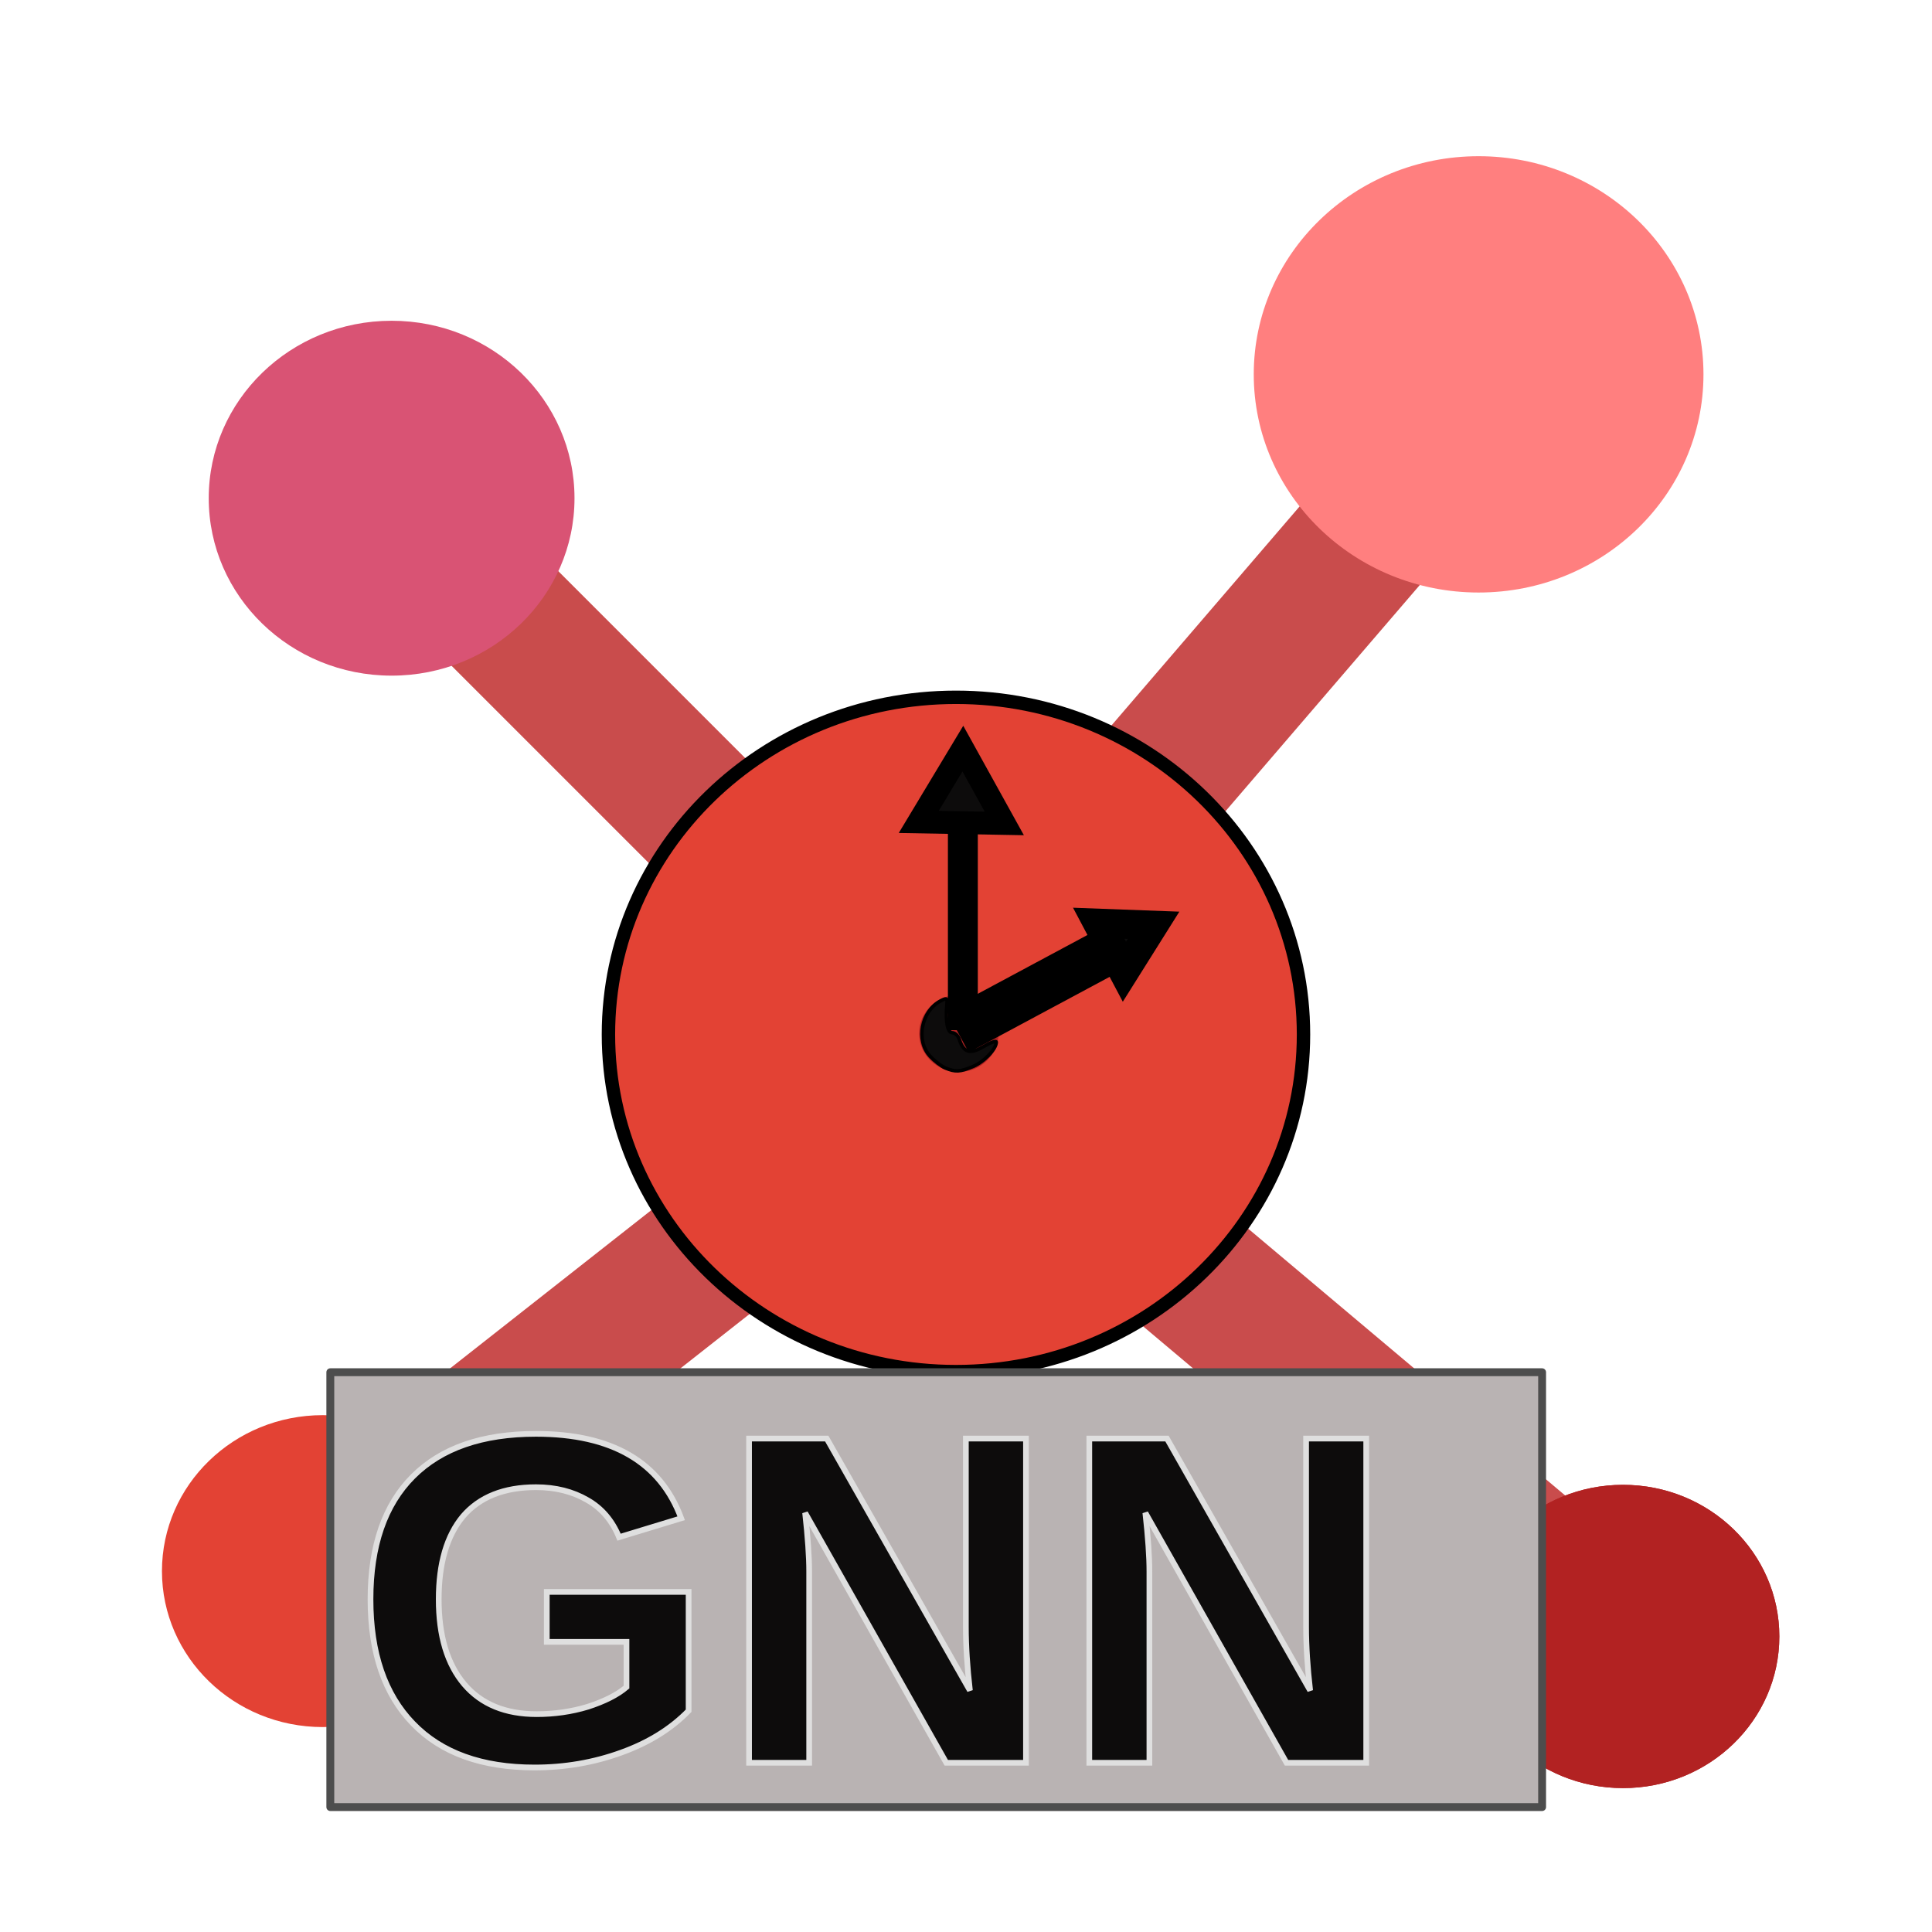
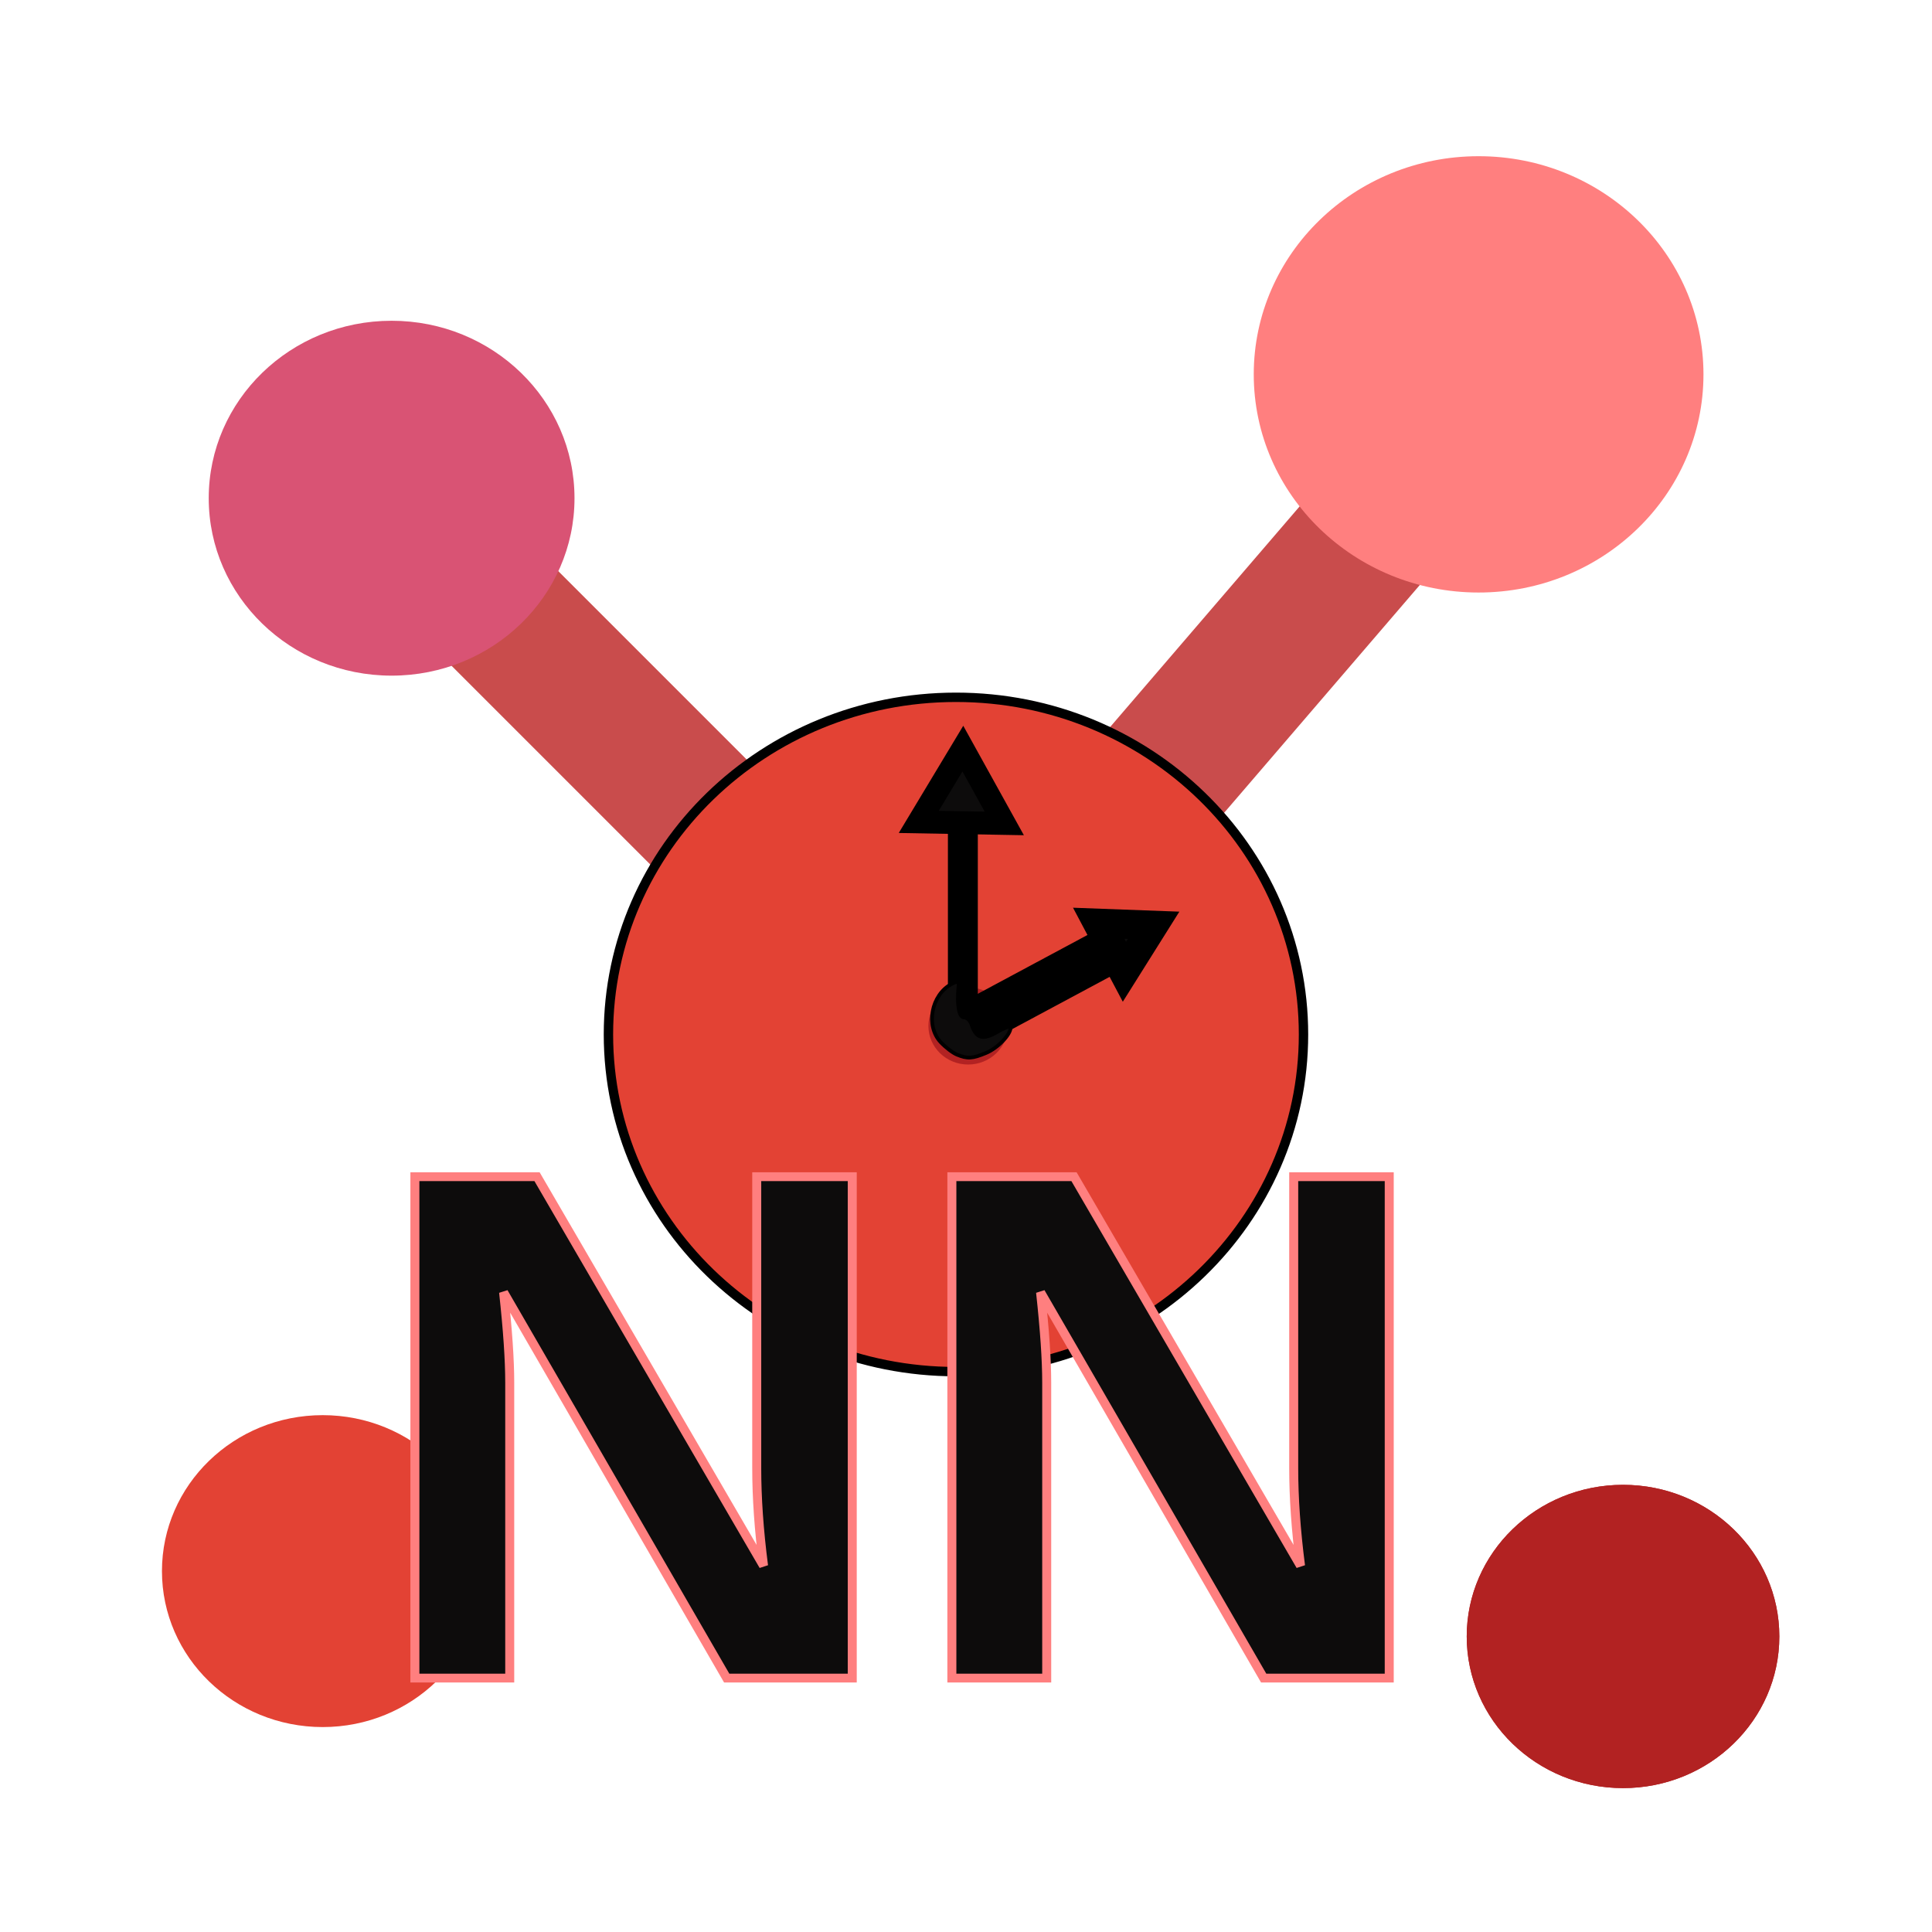
<svg xmlns="http://www.w3.org/2000/svg" xmlns:xlink="http://www.w3.org/1999/xlink" width="48" height="48" viewBox="0 0 48 48" id="svg2" version="1.1">
  <defs id="defs10">
    <linearGradient id="swatch13">
      <stop style="stop-color:#000000;stop-opacity:1;" offset="0" id="stop13" />
    </linearGradient>
    <linearGradient id="linearGradient5">
      <stop style="stop-color:#000000;stop-opacity:1;" offset="0" id="stop5" />
      <stop style="stop-color:#000000;stop-opacity:0;" offset="1" id="stop6" />
    </linearGradient>
    <rect x="16.789" y="19.821" width="38.769" height="22.37" id="rect2" />
    <rect x="17.529" y="16.197" width="14.274" height="23.149" id="rect1" />
    <marker orient="auto" refY="0.0" refX="0.0" id="Arrow1Lstart" style="overflow:visible">
      <path id="path4598" d="M 0.0,0.0 L 5.0,-5.0 L -12.5,0.0 L 5.0,5.0 L 0.0,0.0 z " style="fill-rule:evenodd;stroke:#000000;stroke-width:1.0pt" transform="scale(0.8) translate(12.5,0)" />
    </marker>
    <linearGradient xlink:href="#linearGradient5" id="linearGradient6" x1="17.463" y1="26.412" x2="25.238" y2="26.412" gradientUnits="userSpaceOnUse" />
    <rect x="16.789" y="19.821" width="38.769" height="22.37" id="rect2-7" />
    <rect x="16.789" y="19.821" width="38.769" height="22.37" id="rect1-4" />
  </defs>
  <g id="g4150">
    <g id="g4544">
      <path id="path4530" d="M 0,0 H 48 V 48 H 0 Z" style="fill:none" />
      <g id="g901" transform="matrix(1.073929,0,0,1.073929,69.99952,27.18293)">
-         <path id="path4171" d="m -55.812,9.261 12.655,-9.951" style="fill:#e6e6e6;fill-rule:evenodd;stroke:#c94c4c;stroke-width:3.294;stroke-linecap:butt;stroke-linejoin:miter;stroke-miterlimit:4;stroke-dasharray:none;stroke-opacity:1" />
        <path id="path4173" d="m -56.444,-13.948 11.036,11.036" style="fill:#e6e6e6;fill-rule:evenodd;stroke:#c94c4c;stroke-width:3.294;stroke-linecap:butt;stroke-linejoin:miter;stroke-miterlimit:4;stroke-dasharray:none;stroke-opacity:1" />
        <path id="path4175" d="M -30.058,-16.956 -42.108,-2.927" style="fill:#e6e6e6;fill-rule:evenodd;stroke:#c94c4c;stroke-width:3.294;stroke-linecap:butt;stroke-linejoin:miter;stroke-miterlimit:4;stroke-dasharray:none;stroke-opacity:1" />
-         <path id="path4177" d="M -42.927,-0.308 -27.888,12.35" style="fill:#e6e6e6;fill-rule:evenodd;stroke:#c94c4c;stroke-width:3.294;stroke-linecap:butt;stroke-linejoin:miter;stroke-miterlimit:4;stroke-dasharray:none;stroke-opacity:1" />
        <ellipse ry="3.608" rx="3.719" cy="11.035" cx="-57.715" id="path4136-6-3" style="opacity:1;fill:#e34234;fill-opacity:1;fill-rule:evenodd;stroke:none;stroke-width:3.281;stroke-linejoin:round;stroke-miterlimit:4;stroke-dasharray:none;stroke-opacity:1" />
        <ellipse ry="3.508" rx="3.616" cy="12.547" cx="-27.633" id="path4136-1" style="opacity:1;fill:#b22222;fill-opacity:1;fill-rule:evenodd;stroke:none;stroke-width:3.914;stroke-linejoin:round;stroke-miterlimit:4;stroke-dasharray:none;stroke-opacity:1" />
        <ellipse ry="5.047" rx="5.202" cy="-16.651" cx="-30.974" id="path4136-6" style="opacity:1;fill:#ff7f7f;fill-opacity:1;fill-rule:evenodd;stroke:none;stroke-width:4.589;stroke-linejoin:round;stroke-miterlimit:4;stroke-dasharray:none;stroke-opacity:1" />
        <ellipse ry="4.105" rx="4.231" cy="-13.786" cx="-56.121" id="path4136" style="opacity:1;fill:#d95374;fill-opacity:1;fill-rule:evenodd;stroke:none;stroke-width:4.115;stroke-linejoin:round;stroke-miterlimit:4;stroke-dasharray:none;stroke-opacity:1" />
-         <ellipse ry="7.8" rx="8.04" cy="-1.38" cx="-43.065" id="path4136-0" style="opacity:1;fill:#e34234;fill-opacity:1;fill-rule:evenodd;stroke:#000000;stroke-width:0.31;stroke-linejoin:round;stroke-miterlimit:4;stroke-dasharray:none;stroke-opacity:1" />
+         <ellipse ry="7.8" rx="8.04" cy="-1.38" cx="-43.065" id="path4136-0" style="opacity:1;fill:#e34234;fill-opacity:1;fill-rule:evenodd;stroke:#000000;stroke-width:0.217;stroke-linejoin:round;stroke-miterlimit:4;stroke-dasharray:none;stroke-opacity:1" />
        <text xml:space="preserve" transform="matrix(1.098105,0,0,1.098105,-69.34112,-32.72824)" id="text1" style="white-space:pre;shape-inside:url(#rect1);display:inline;fill:none;fill-rule:evenodd">
          <tspan x="17.529" y="27.145" id="tspan2">G</tspan>
        </text>
        <path style="fill:#0d0c0c;fill-opacity:1;fill-rule:evenodd;stroke:#000000;stroke-width:0.931;stroke-opacity:1" id="path13" d="m -30.324,10.059 1.416,-3.184 2.05,2.818 z" transform="matrix(0.5636155,0.0697496,-0.0697496,0.5636155,-26.13323,-9.851617)" />
        <path style="fill:#0d0c0c;fill-opacity:1;fill-rule:evenodd;stroke:#000000;stroke-width:0.931;stroke-opacity:1" id="path14" d="m -29.436,9.911 -1.762,0.278 0.641,-1.665 z" transform="matrix(0.2351619,0.6853981,-0.6853981,0.2351619,-25.4653,15.0336)" />
        <use x="0" y="0" xlink:href="#path4136-1" id="use14" />
-         <use x="0" y="0" xlink:href="#path4136-1" id="use15" transform="matrix(0.2543455,0,0,0.2543455,-35.9708,-4.596239)" style="stroke:#000000;stroke-opacity:1" />
+         <use x="0" y="0" xlink:href="#path4136-1" id="use15" transform="matrix(0.2543455,0,0,0.2543455,-35.75442,-4.767828)" style="stroke:#000000;stroke-opacity:1" />
+         <text xml:space="preserve" style="font-style:normal;font-variant:normal;font-weight:bold;font-stretch:normal;font-size:17.029px;font-family:'Yu Gothic UI';-inkscape-font-specification:'Yu Gothic UI, Bold';font-variant-ligatures:normal;font-variant-caps:normal;font-variant-numeric:normal;font-variant-east-asian:normal;fill:#0d0c0c;fill-opacity:1;fill-rule:evenodd;stroke:#ff7f7f;stroke-width:0.206;stroke-miterlimit:4.2;stroke-dasharray:none;stroke-opacity:1" x="-56.162" y="13.65" id="text11" transform="scale(1.010233,0.9898708)">
+           <tspan id="tspan11" style="font-style:normal;font-variant:normal;font-weight:900;font-stretch:normal;font-family:Arial;-inkscape-font-specification:'Arial Heavy';fill:#0d0c0c;fill-opacity:1;stroke:#ff7f7f;stroke-width:0.206;stroke-miterlimit:4.2;stroke-dasharray:none;stroke-opacity:1" x="-56.162" y="13.65">NN</tspan>
+         </text>
        <rect style="fill:#0d0c0c;fill-opacity:1;fill-rule:evenodd;stroke:#000000;stroke-width:0.661;stroke-opacity:1" id="rect15" width="0.031" height="4.133" x="-42.921" y="-5.943" />
        <rect style="fill:#0d0c0c;fill-opacity:1;fill-rule:evenodd;stroke:#000000;stroke-width:0.955;stroke-opacity:1" id="rect16" width="0.141" height="3.462" x="-21.682" y="33.296" transform="rotate(61.79589)" />
-         <rect style="fill:#b9b3b3;fill-opacity:1;fill-rule:evenodd;stroke:#4d4d4d;stroke-width:0.182;stroke-dasharray:none;stroke-opacity:1;stroke-linejoin:round;stroke-linecap:round;paint-order:normal" id="rect17" width="28.034" height="10.06" x="-57.539" y="6.434" />
-         <text xml:space="preserve" style="font-style:normal;font-variant:normal;font-weight:bold;font-stretch:normal;font-size:10.899px;font-family:'Yu Gothic UI';-inkscape-font-specification:'Yu Gothic UI, Bold';font-variant-ligatures:normal;font-variant-caps:normal;font-variant-numeric:normal;font-variant-east-asian:normal;fill:#0d0c0c;fill-opacity:1;fill-rule:evenodd;stroke:#000000;stroke-width:0.132;stroke-dasharray:none;stroke-opacity:1;stroke-miterlimit:4.2" x="-57.061" y="15.469" id="text11">
-           <tspan id="tspan11" style="font-style:normal;font-variant:normal;font-weight:900;font-stretch:normal;font-family:Arial;-inkscape-font-specification:'Arial Heavy';stroke:#dfdfdf;stroke-width:0.132;stroke-dasharray:none;stroke-opacity:1;stroke-miterlimit:4.2" x="-57.061" y="15.469">GNN</tspan>
-         </text>
-         <path style="fill:#0d0c0c;fill-opacity:1;fill-rule:evenodd;stroke:#000000;stroke-width:0.081;stroke-opacity:1" d="m -43.311,-0.604 c -0.089,-0.037 -0.248,-0.16 -0.353,-0.273 -0.334,-0.359 -0.207,-1.039 0.238,-1.277 0.143,-0.077 0.166,-0.068 0.153,0.058 -0.041,0.392 0.009,0.676 0.12,0.676 0.064,0 0.139,0.07 0.166,0.155 0.097,0.306 0.247,0.35 0.562,0.164 0.161,-0.095 0.293,-0.141 0.293,-0.102 0,0.16 -0.282,0.456 -0.536,0.563 -0.304,0.127 -0.407,0.133 -0.642,0.036 z" id="path16" />
+         <path style="fill:#0d0c0c;fill-opacity:1;fill-rule:evenodd;stroke:#000000;stroke-width:0.086;stroke-opacity:1" d="m -43.045,-0.915 c -0.095,-0.039 -0.263,-0.168 -0.374,-0.287 -0.353,-0.378 -0.219,-1.094 0.251,-1.344 0.151,-0.081 0.176,-0.071 0.162,0.061 -0.043,0.413 0.01,0.711 0.126,0.711 0.068,0 0.147,0.073 0.175,0.163 0.103,0.322 0.261,0.368 0.595,0.173 0.171,-0.1 0.31,-0.148 0.31,-0.107 0,0.169 -0.298,0.48 -0.567,0.592 -0.322,0.134 -0.431,0.14 -0.679,0.038 z" id="path16" />
      </g>
    </g>
    <g transform="translate(1.006728,-25.8873)" id="g4144" />
    <g id="g4615" transform="translate(0.5124929)" />
  </g>
</svg>
